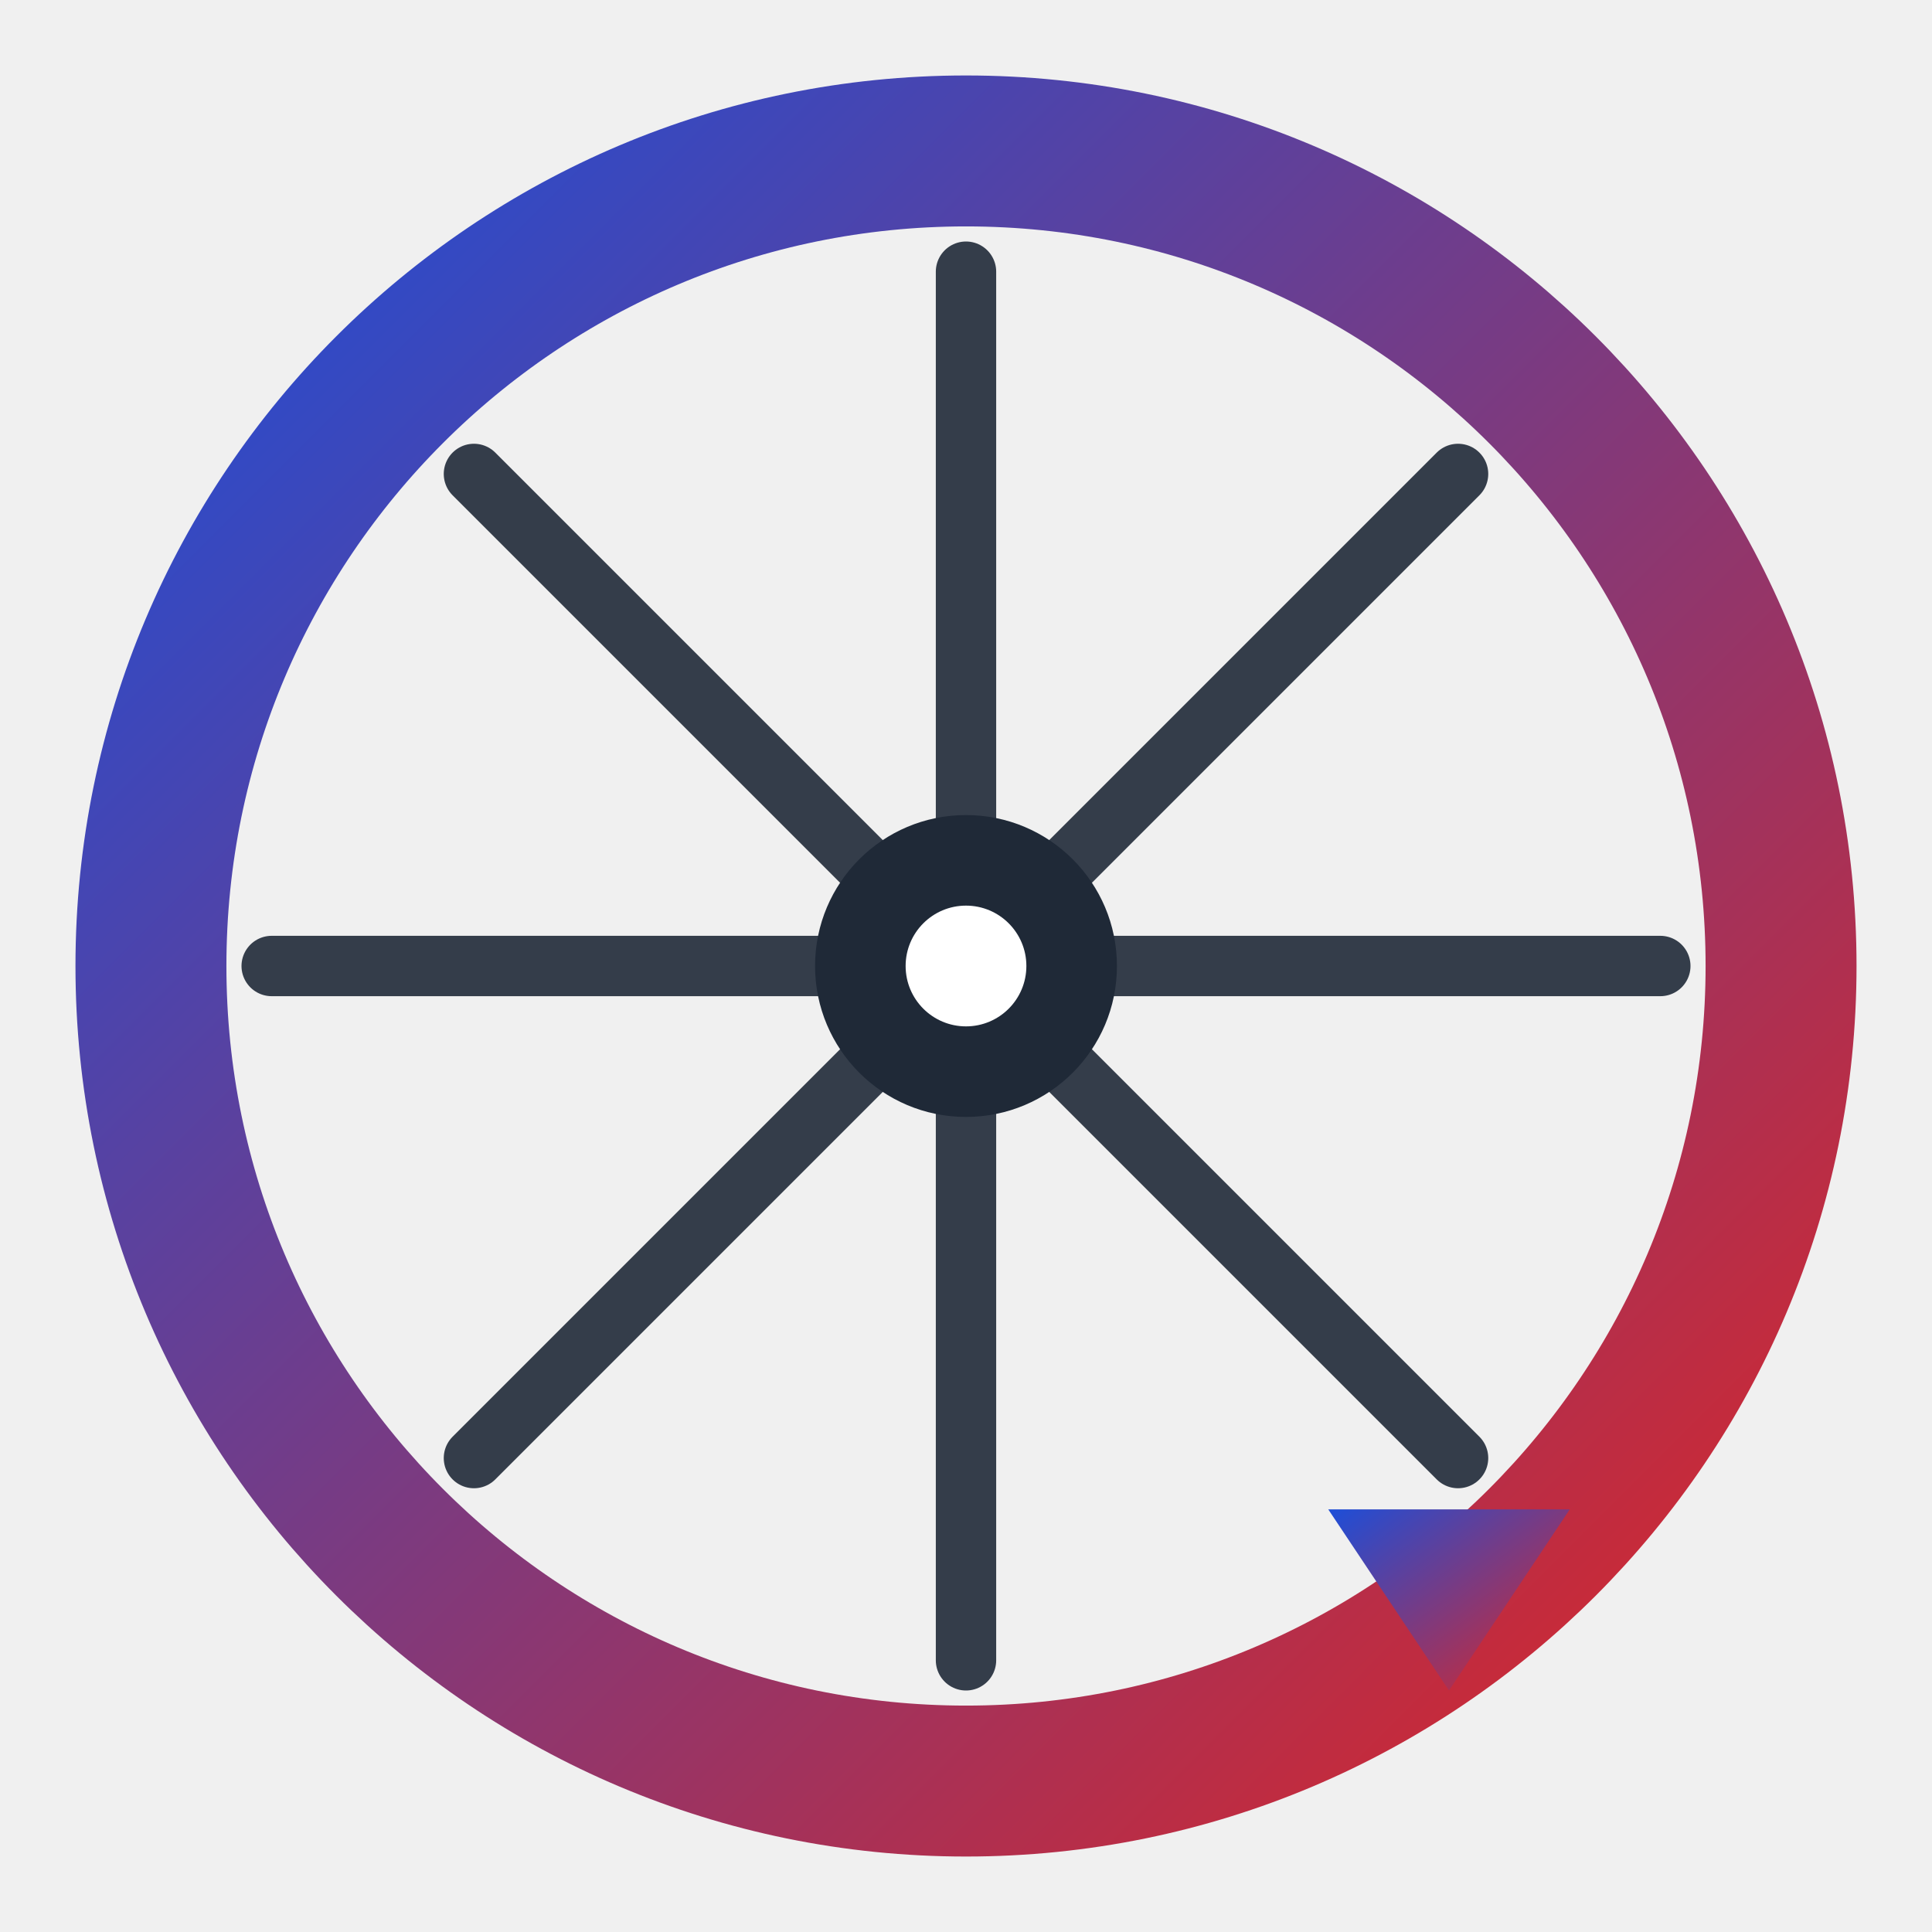
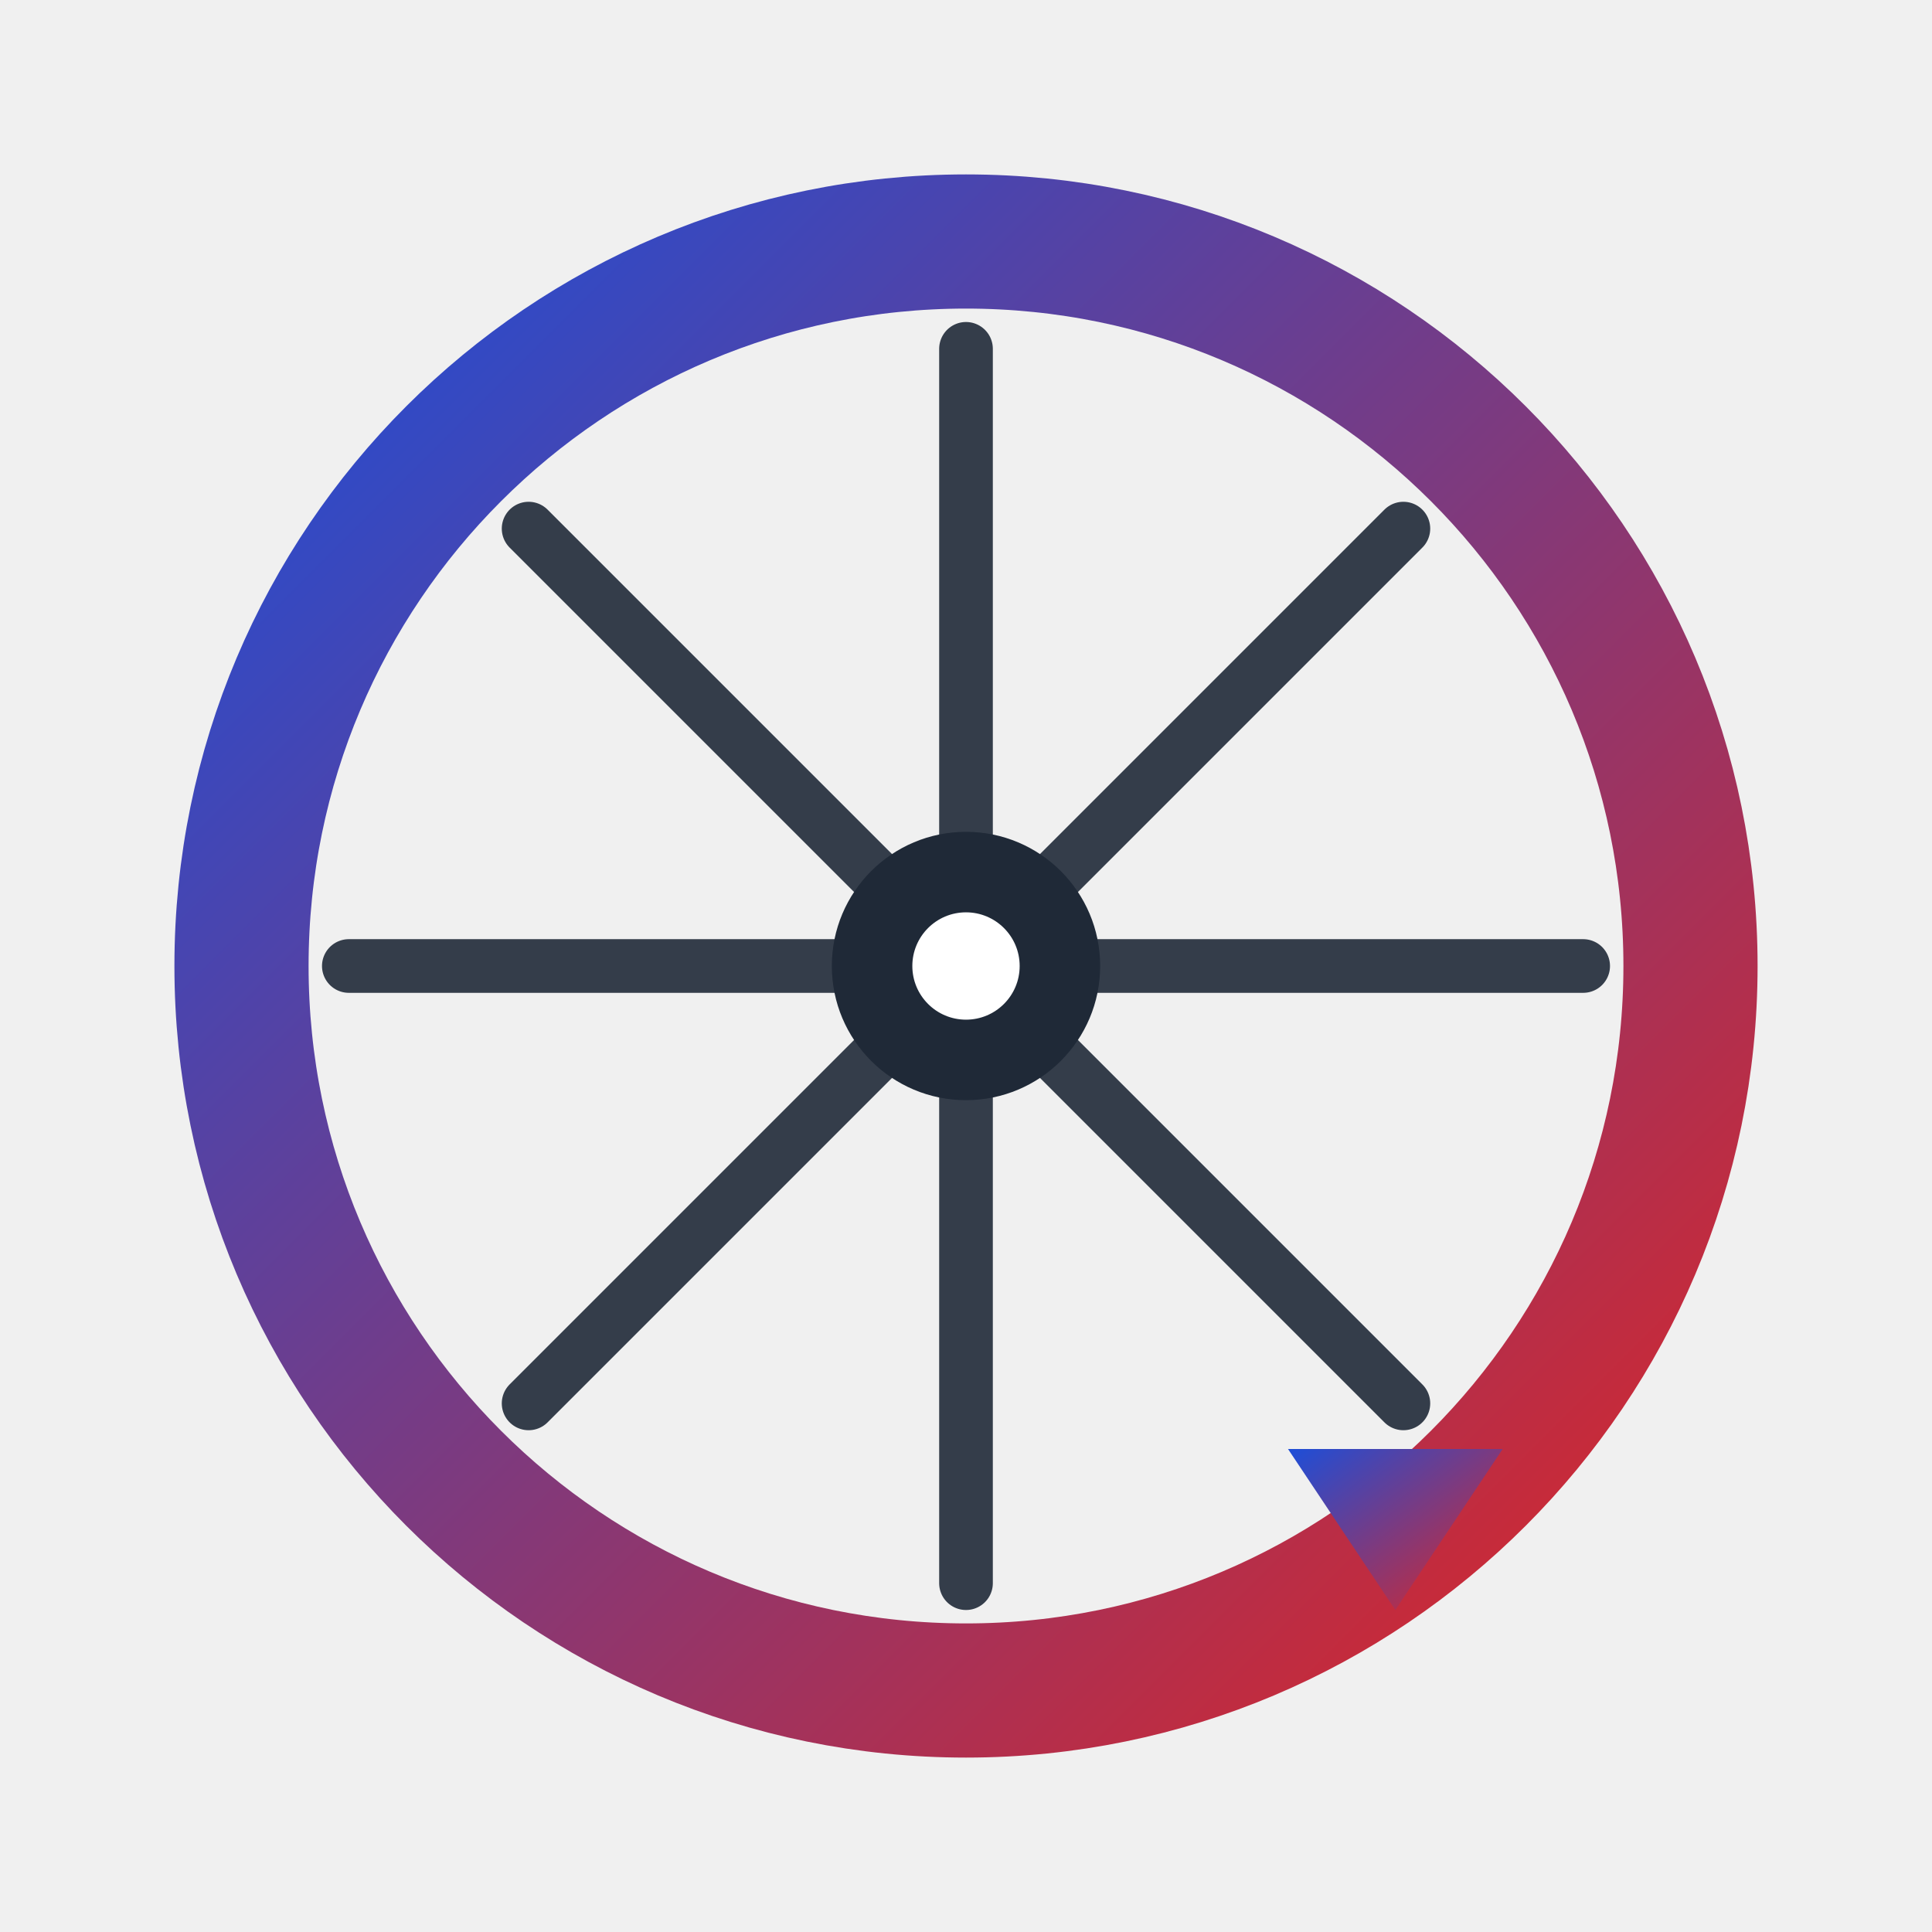
- <svg xmlns="http://www.w3.org/2000/svg" viewBox="0 0 64 64">
+ <svg xmlns="http://www.w3.org/2000/svg" viewBox="-4 -4 72 72">
  <defs>
    <linearGradient id="ring" x1="0%" y1="0%" x2="100%" y2="100%">
      <stop offset="0%" stop-color="#1d4ed8" />
      <stop offset="100%" stop-color="#dc2626" />
    </linearGradient>
    <style>
      .ink { color: #1f2937; }
      @media (prefers-color-scheme: dark) {
        .ink { color: #f3f4f6; }
      }
    </style>
  </defs>
  <circle cx="32" cy="32" r="27" fill="none" stroke="url(#ring)" stroke-width="5" />
  <g class="ink" stroke="currentColor" stroke-width="2" stroke-linecap="round" opacity="0.9">
    <line x1="32" y1="9" x2="32" y2="55" />
    <line x1="9" y1="32" x2="55" y2="32" />
    <line x1="15.7" y1="15.7" x2="48.3" y2="48.3" />
    <line x1="48.3" y1="15.7" x2="15.7" y2="48.3" />
  </g>
  <circle class="ink" cx="32" cy="32" r="5" fill="currentColor" />
  <circle cx="32" cy="32" r="2" fill="#fff" />
  <path d="M44 50 L52 50 L48 56 Z" fill="url(#ring)" />
</svg>
